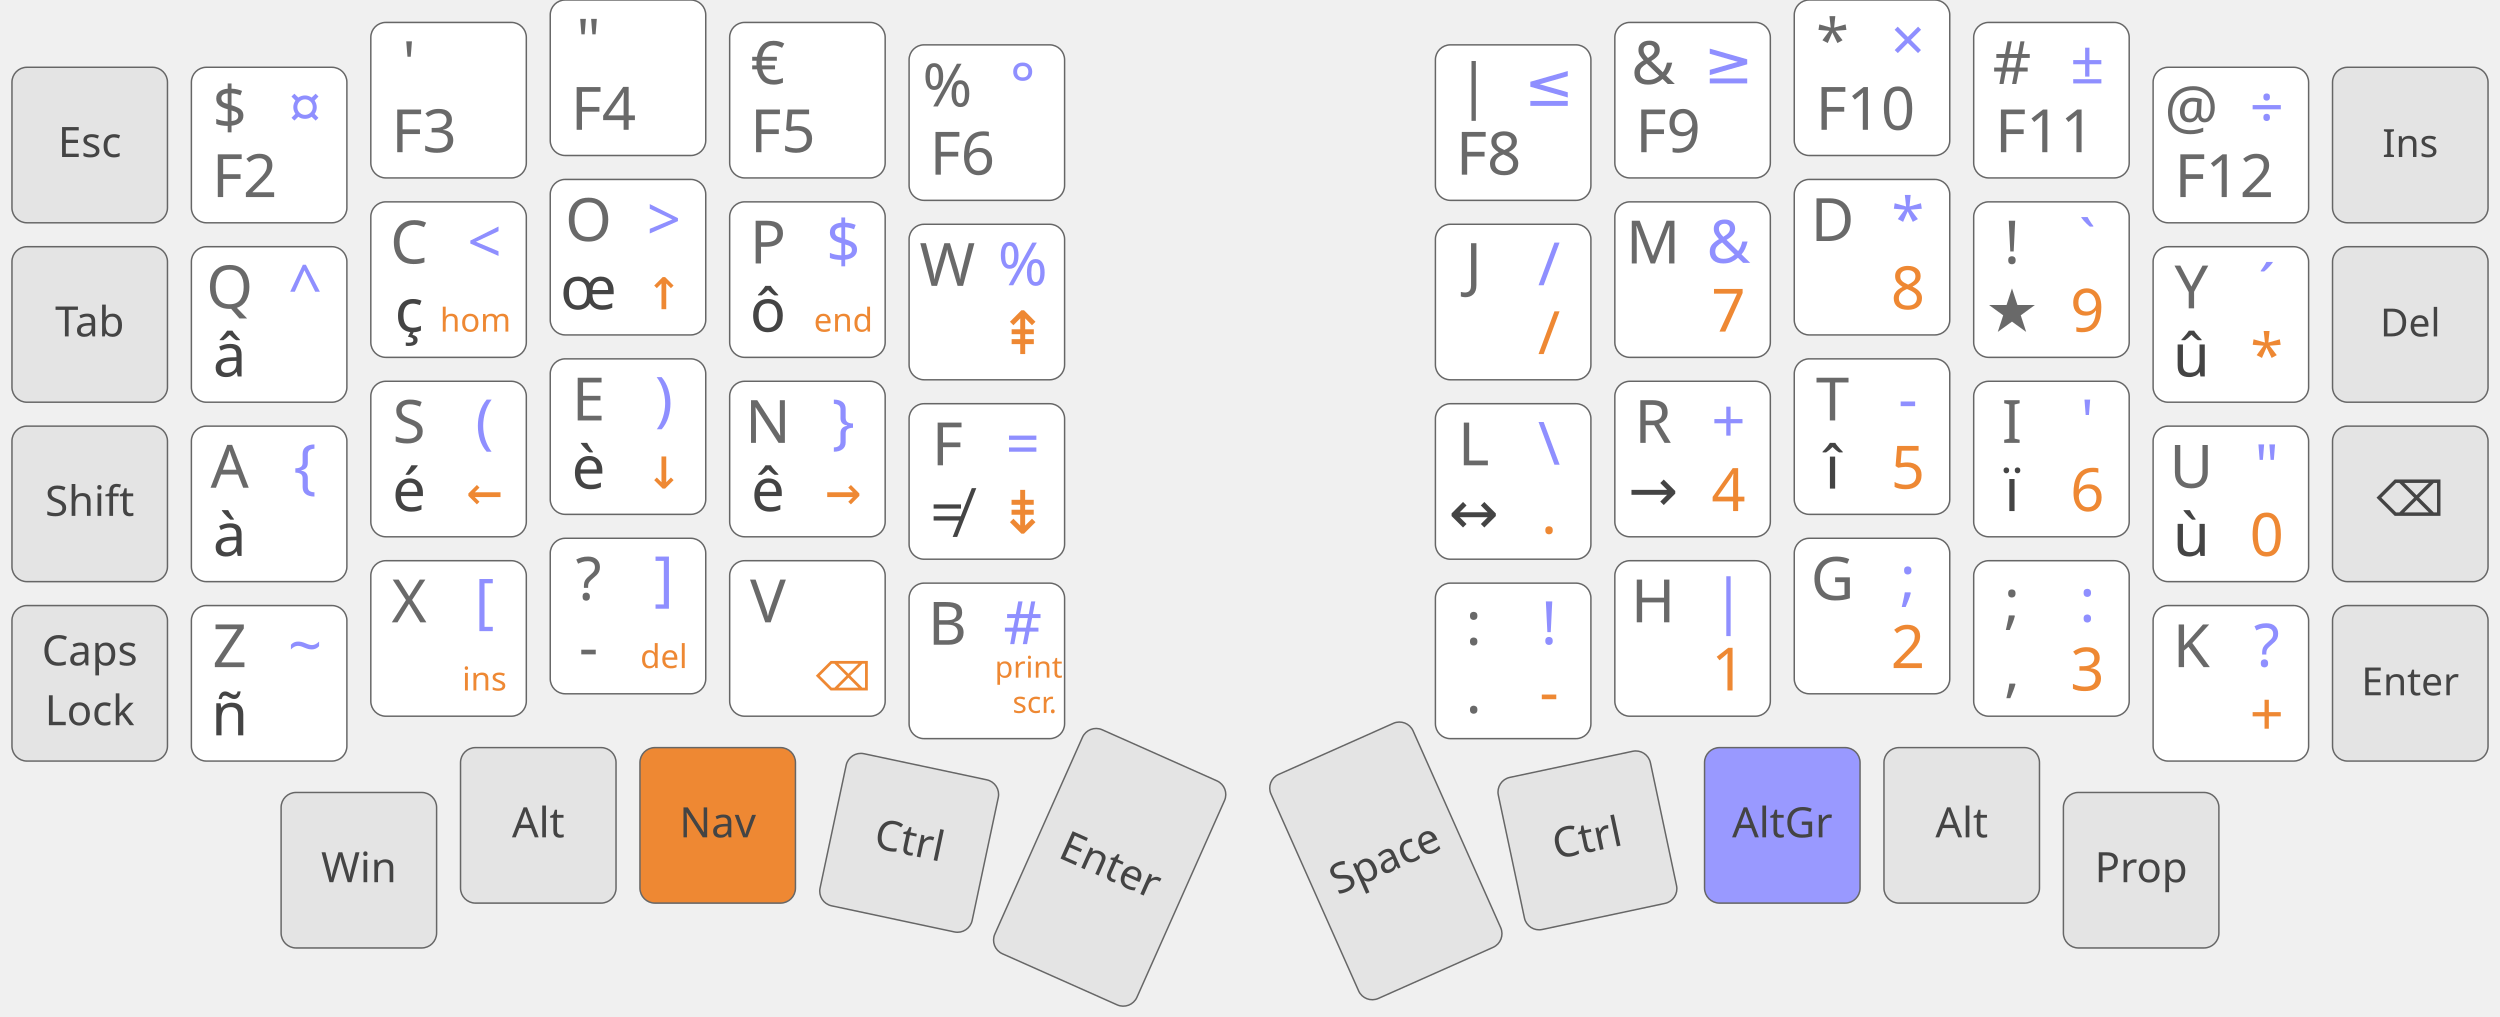
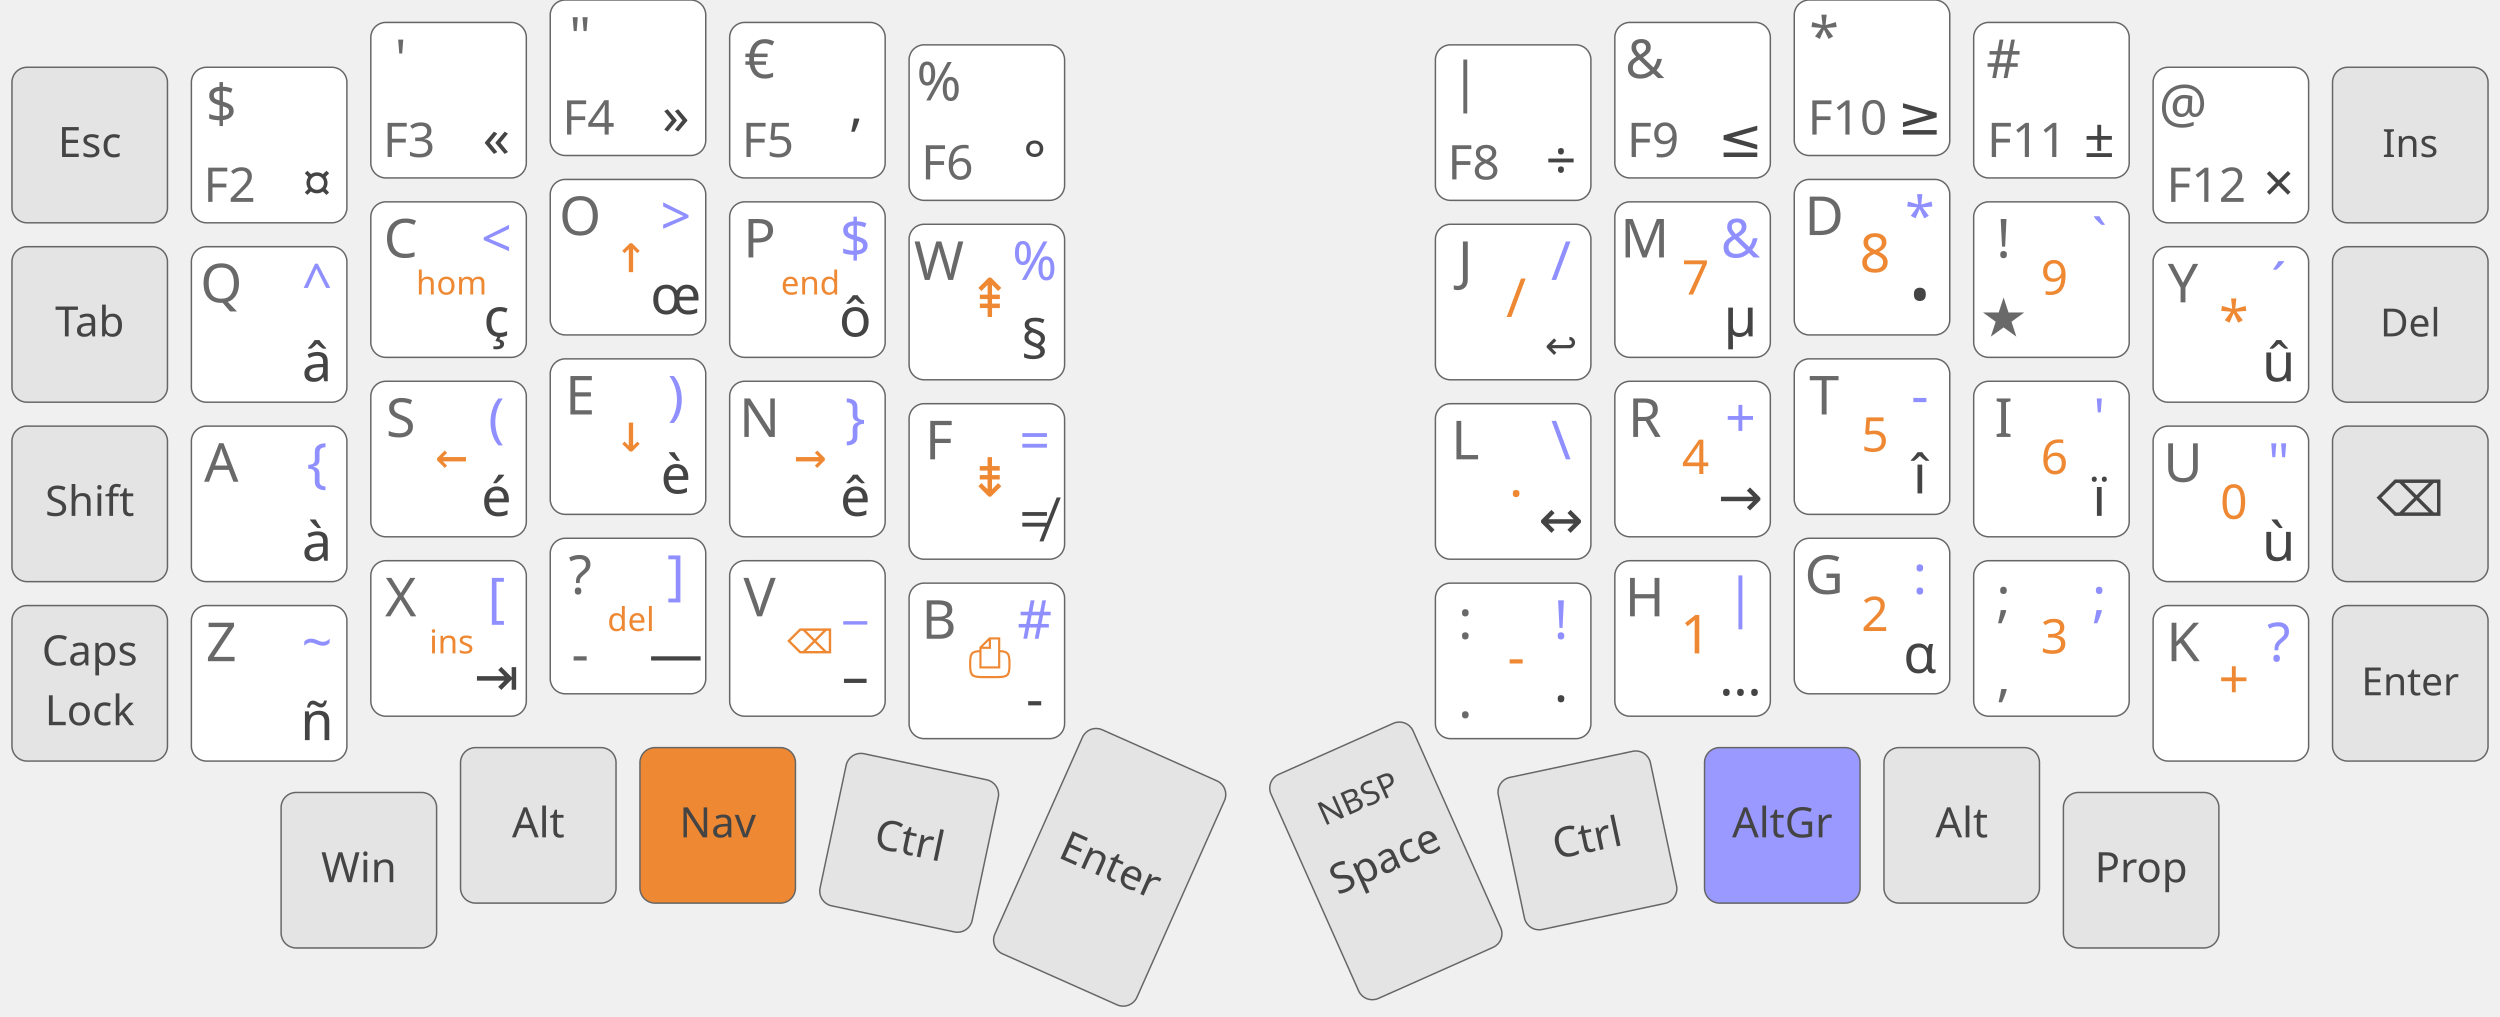
<svg xmlns="http://www.w3.org/2000/svg" viewBox="0 0 836 340">
  <style>
    :root {
      color-scheme: light dark;
    }
    rect, path {
      fill: #f8f8f8;
      fill: #fff;
      stroke: #666;
      stroke-width: .5px;
    }
    text {
      fill: #444;
-       font: normal 20px sans-serif;
+       font: normal 18px sans-serif;
      text-align: center;
      text-anchor: middle;
    }
+     .fn_x { font-size: 16px; }
+     .fn_xx { font-size: 16px; }
+     .nav.num { font-size: 16px; }

    .arrow { font-family: "Consolas", monospace; }
    .specialKey rect { fill: #e4e4e4; }
    .specialKey text { font-size: 14px; }
    .text            { font-size: 11px; }

    #left  { transform: translate(  4px, 60px); }
    #right { transform: translate(480px, 60px); }

    /* column stagger */

    .col_L { transform: translate(  0px, 22.5px); }
    .col_1 { transform: translate( 60px, 22.5px); }
    .col_2 { transform: translate(120px,  7.5px); }
    .col_3 { transform: translate(180px,  0.0px); }
    .col_4 { transform: translate(240px,  7.5px); }
    .col_5 { transform: translate(300px, 15.0px); }

    .col_6 { transform: translate(  0px, 15.0px); }
    .col_7 { transform: translate( 60px,  7.5px); }
    .col_8 { transform: translate(120px,  0.0px); }
    .col_9 { transform: translate(180px,  7.5px); }
    .col_0 { transform: translate(240px, 22.5px); }
    .col_R { transform: translate(300px, 22.5px); }

    /* XXX these thumb clusters have been positioned with magic numbers */

    .thb_1 { transform: translate( 90px, 205px); }
    .thb_2 { transform: translate(150px, 190px); }
    .thb_3 { transform: translate(210px, 190px); }
    .thb_4 { transform: translate(280px, 191px); }
    .thb_5 { transform: translate(360px, 182px); }
    .thb_4 g { transform: rotate(12deg); }
    .thb_5 g { transform: rotate(24deg); }

    .thb_0 { transform: translate(210px, 205px); }
    .thb_9 { transform: translate(150px, 190px); }
    .thb_8 { transform: translate( 90px, 190px); }
    .thb_7 { transform: translate( 20px, 201px); }
    .thb_6 { transform: translate(-57px, 201px); }
    .thb_7 g { transform: rotate(-12deg); }
    .thb_6 g { transform: rotate(-24deg); }

    #sym rect { fill: #99f; }
    #nav rect { fill: #e83; }
-     .sym { fill: #44f; transform: translate(0, -23px); }
-     .nav { fill: #e83; }
+     .sym { fill: #44f; }
+     .nav { fill: #e83; text-align: center; }

    .level1, .level2 { opacity: 0.8; }
    .sym             { opacity: 0.6; }

    @media (prefers-color-scheme: dark) {
      .specialKey rect { fill: #333; }
      rect, path       { fill: #444; }
      text             { fill: #bbb; }
      .accent          { fill: #6b6; }
      .sym             { fill: #99f; }
      #sym rect        { fill: #77d; }
      #sym text        { fill: navy; }
      #nav text        { fill: brown;}
    }
  </style>
  <g id="left">
    <g class="col_L specialKey">
      <g transform="translate(0 -60)">
        <rect width="52" height="52" rx="5" ry="5" />
        <text x="26" y="30">Esc</text>
      </g>
      <g transform="translate(0 0)">
        <rect width="52" height="52" rx="5" ry="5" />
        <text x="26" y="30">Tab</text>
      </g>
      <g transform="translate(0 60)">
        <rect width="52" height="52" rx="5" ry="5" />
        <text x="26" y="30">Shift</text>
      </g>
      <g transform="translate(0 120)">
        <rect width="52" height="52" rx="5" ry="5" />
        <text x="26" y="20">Caps</text>
        <text x="26" y="40">Lock</text>
      </g>
    </g>
    <g class="col_1">
      <g transform="translate(0 -60)">
        <rect width="52" height="52" rx="5" ry="5" />
-         <text x="17.8" y="43.4" class="level1">F2</text>
-         <text x="12.8" y="20.6" class="level2">$</text>
-         <text x="38.0" y="43.4" class="sym">¤</text>
-       </g>
-       <g transform="translate(0 0)">
-         <rect width="52" height="52" rx="5" ry="5" />
-         <text x="12.8" y="20.6" class="level2">Q</text>
-         <text x="12.8" y="43.4" class="accent">â</text>
-         <text x="38.0" y="43.4" class="sym">^</text>
-       </g>
-       <g transform="translate(0 60)">
-         <rect width="52" height="52" rx="5" ry="5" />
-         <text x="12.8" y="20.6" class="level2">A</text>
-         <text x="12.8" y="43.4" class="accent">à</text>
-         <text x="38.0" y="43.4" class="sym">{</text>
-       </g>
-       <g transform="translate(0 120)">
-         <rect width="52" height="52" rx="5" ry="5" />
-         <text x="12.8" y="20.6" class="level2">Z</text>
-         <text x="12.8" y="43.4" class="accent">ñ</text>
-         <text x="38.0" y="43.4" class="sym">~</text>
+         <text x="12.8" y="45.0" class="level1 fn_x">F2</text>
+         <text x="10.0" y="18.6" class="level2">$</text>
+         <text x="42.0" y="45.0" class="accent">¤</text>
+       </g>
+       <g transform="translate(0 0)">
+         <rect width="52" height="52" rx="5" ry="5" />
+         <text x="10.0" y="18.6" class="level2">Q</text>
+         <text x="42.0" y="45.0" class="accent">â</text>
+         <text x="42.0" y="18.6" class="sym">^</text>
+       </g>
+       <g transform="translate(0 60)">
+         <rect width="52" height="52" rx="5" ry="5" />
+         <text x="10.0" y="18.6" class="level2">A</text>
+         <text x="42.0" y="45.0" class="accent">à</text>
+         <text x="42.0" y="18.6" class="sym">{</text>
+       </g>
+       <g transform="translate(0 120)">
+         <rect width="52" height="52" rx="5" ry="5" />
+         <text x="10.0" y="18.6" class="level2">Z</text>
+         <text x="42.0" y="45.0" class="accent">ñ</text>
+         <text x="42.0" y="18.6" class="sym">~</text>
      </g>
    </g>
    <g class="col_2">
      <g transform="translate(0 -60)">
        <rect width="52" height="52" rx="5" ry="5" />
-         <text x="17.8" y="43.4" class="level1">F3</text>
-         <text x="12.8" y="20.6" class="level2">'</text>
-         <text x="38.0" y="43.4" class="sym">
-           </text>
-         <text x="12.8" y="28" class="accent">
-           </text>
-       </g>
-       <g transform="translate(0 0)">
-         <rect width="52" height="52" rx="5" ry="5" />
-         <text x="12.8" y="20.6" class="level2">C</text>
-         <text x="12.8" y="43.4" class="accent">ç</text>
-         <text x="38.0" y="43.4" class="sym">&lt;</text>
-         <text x="35.0" y="43.4" class="nav text">hom</text>
-       </g>
-       <g transform="translate(0 60)">
-         <rect width="52" height="52" rx="5" ry="5" />
-         <text x="12.8" y="20.6" class="level2">S</text>
-         <text x="12.8" y="43.4" class="accent">é</text>
-         <text x="38.0" y="43.4" class="sym">(</text>
-         <text x="38.0" y="43.4" class="nav arrow">←</text>
-       </g>
-       <g transform="translate(0 120)">
-         <rect width="52" height="52" rx="5" ry="5" />
-         <text x="12.8" y="20.6" class="level2">X</text>
-         <text x="12.8" y="43.4" class="accent">
-           </text>
-         <text x="38.0" y="43.4" class="sym">[</text>
-         <text x="38.0" y="43.4" class="nav text">ins</text>
+         <text x="12.8" y="45.0" class="level1 fn_x">F3</text>
+         <text x="10.0" y="18.6" class="level2">'</text>
+         <text x="42.0" y="45.0" class="accent">« </text>
+       </g>
+       <g transform="translate(0 0)">
+         <rect width="52" height="52" rx="5" ry="5" />
+         <text x="10.0" y="18.6" class="level2">C</text>
+         <text x="42.0" y="45.0" class="accent">ç</text>
+         <text x="42.0" y="18.6" class="sym">&lt;</text>
+         <text x="27.0" y="31.0" class="nav text">hom</text>
+       </g>
+       <g transform="translate(0 60)">
+         <rect width="52" height="52" rx="5" ry="5" />
+         <text x="10.0" y="18.6" class="level2">S</text>
+         <text x="42.0" y="45.0" class="accent">é</text>
+         <text x="42.0" y="18.6" class="sym">(</text>
+         <text x="27.0" y="31.0" class="nav arrow">←</text>
+       </g>
+       <g transform="translate(0 120)">
+         <rect width="52" height="52" rx="5" ry="5" />
+         <text x="10.0" y="18.6" class="level2">X</text>
+         <text x="42.0" y="18.6" class="sym">[</text>
+         <text x="42.0" y="45.0" class="accent">⇥ </text>
+         <text x="27.0" y="31.0" class="nav text">ins</text>
      </g>
    </g>
    <g class="col_3">
      <g transform="translate(0 -60)">
        <rect width="52" height="52" rx="5" ry="5" />
-         <text x="17.8" y="43.4" class="level1">F4</text>
-         <text x="12.8" y="20.6" class="level2">"</text>
-         <text x="38.0" y="43.4" class="sym">
-           </text>
-       </g>
-       <g transform="translate(0 0)">
-         <rect width="52" height="52" rx="5" ry="5" />
-         <text x="12.8" y="20.6" class="level2">O</text>
-         <text x="12.8" y="43.4" class="accent">œ</text>
-         <text x="38.0" y="43.4" class="sym">&gt;</text>
-         <text x="38.0" y="43.4" class="nav arrow">↑</text>
-       </g>
-       <g transform="translate(0 60)">
-         <rect width="52" height="52" rx="5" ry="5" />
-         <text x="12.8" y="20.6" class="level2">E</text>
-         <text x="12.8" y="43.4" class="accent">è</text>
-         <text x="38.0" y="43.4" class="sym">)</text>
-         <text x="38.0" y="43.4" class="nav arrow">↓</text>
-       </g>
-       <g transform="translate(0 120)">
-         <rect width="52" height="52" rx="5" ry="5" />
-         <text x="12.8" y="43.4" class="level1">-</text>
-         <text x="12.8" y="20.6" class="level2">?</text>
-         <text x="38.0" y="43.4" class="sym">]</text>
-         <text x="38.0" y="43.4" class="nav text">del</text>
+         <text x="12.8" y="45.0" class="level1 fn_x">F4</text>
+         <text x="10.0" y="18.6" class="level2">"</text>
+         <text x="42.0" y="45.0" class="accent">» </text>
+       </g>
+       <g transform="translate(0 0)">
+         <rect width="52" height="52" rx="5" ry="5" />
+         <text x="10.0" y="18.6" class="level2">O</text>
+         <text x="42.0" y="45.0" class="accent">œ</text>
+         <text x="42.0" y="18.6" class="sym">&gt;</text>
+         <text x="27.0" y="31.0" class="nav arrow">↑</text>
+       </g>
+       <g transform="translate(0 60)">
+         <rect width="52" height="52" rx="5" ry="5" />
+         <text x="10.0" y="18.6" class="level2">E</text>
+         <text x="42.0" y="45.0" class="accent">è</text>
+         <text x="42.0" y="18.6" class="sym">)</text>
+         <text x="27.0" y="31.0" class="nav arrow">↓</text>
+       </g>
+       <g transform="translate(0 120)">
+         <rect width="52" height="52" rx="5" ry="5" />
+         <text x="10.0" y="45.0" class="level1">-</text>
+         <text x="10.0" y="18.6" class="level2">?</text>
+         <text x="42.0" y="18.6" class="sym">]</text>
+         <text x="27.0" y="31.0" class="nav text">del</text>
+         <text x="42.0" y="45.0" class="accent">— </text>
      </g>
    </g>
    <g class="col_4">
      <g transform="translate(0 -60)">
        <rect width="52" height="52" rx="5" ry="5" />
-         <text x="17.8" y="43.4" class="level1">F5</text>
-         <text x="12.8" y="20.6" class="level2">€</text>
-       </g>
-       <g transform="translate(0 0)">
-         <rect width="52" height="52" rx="5" ry="5" />
-         <text x="12.8" y="20.6" class="level2">P</text>
-         <text x="12.8" y="43.4" class="accent">ô</text>
-         <text x="38.0" y="43.4" class="sym">$</text>
-         <text x="38.0" y="43.4" class="nav text">end</text>
-       </g>
-       <g transform="translate(0 60)">
-         <rect width="52" height="52" rx="5" ry="5" />
-         <text x="12.8" y="20.6" class="level2">N</text>
-         <text x="12.8" y="43.4" class="accent">ê</text>
-         <text x="38.0" y="43.4" class="sym">}</text>
-         <text x="38.0" y="43.4" class="nav arrow">→</text>
-       </g>
-       <g transform="translate(0 120)">
-         <rect width="52" height="52" rx="5" ry="5" />
-         <text x="12.8" y="20.6" class="level2">V</text>
-         <text x="12.8" y="43.4" class="accent">
-           </text>
-         <text x="38.0" y="43.4" class="sym">
-           </text>
-         <text x="38.0" y="43.4" class="nav" style="font-size: 13px;">⌫</text>
+         <text x="12.8" y="45.0" class="level1 fn_x">F5</text>
+         <text x="10.0" y="18.6" class="level2">€</text>
+         <text x="42.0" y="45.0" class="accent">’ </text>
+       </g>
+       <g transform="translate(0 0)">
+         <rect width="52" height="52" rx="5" ry="5" />
+         <text x="10.0" y="18.6" class="level2">P</text>
+         <text x="42.0" y="45.0" class="accent">ô</text>
+         <text x="42.0" y="18.6" class="sym">$</text>
+         <text x="27.0" y="31.0" class="nav text">end</text>
+       </g>
+       <g transform="translate(0 60)">
+         <rect width="52" height="52" rx="5" ry="5" />
+         <text x="10.0" y="18.6" class="level2">N</text>
+         <text x="42.0" y="45.0" class="accent">ê</text>
+         <text x="42.0" y="18.6" class="sym">}</text>
+         <text x="27.0" y="31.0" class="nav arrow">→</text>
+       </g>
+       <g transform="translate(0 120)">
+         <rect width="52" height="52" rx="5" ry="5" />
+         <text x="10.0" y="18.6" class="level2">V</text>
+         <text x="42.0" y="45.0" class="accent">– </text>
+         <text x="42.0" y="18.6" class="sym">_ </text>
+         <text x="27.0" y="31.0" class="nav text"> ⌫ </text>
      </g>
    </g>
    <g class="col_5">
      <g transform="translate(0 -60)">
        <rect width="52" height="52" rx="5" ry="5" />
-         <text x="17.8" y="43.4" class="level1">F6</text>
-         <text x="12.8" y="20.6" class="level2">%</text>
-         <text x="38.0" y="43.4" class="sym">°</text>
-       </g>
-       <g transform="translate(0 0)">
-         <rect width="52" height="52" rx="5" ry="5" />
-         <text x="12.8" y="20.6" class="level2">W</text>
-         <text x="12.8" y="43.4" class="accent">
-           </text>
-         <text x="38.0" y="43.4" class="sym">%</text>
-         <text x="38.0" y="43.4" class="nav">⇞</text>
-       </g>
-       <g transform="translate(0 60)">
-         <rect width="52" height="52" rx="5" ry="5" />
-         <text x="12.8" y="20.6" class="level2">F</text>
-         <text x="12.8" y="43.4" class="accent">≠</text>
-         <text x="38.0" y="43.4" class="sym">=</text>
-         <text x="38.0" y="43.4" class="nav">⇟</text>
-       </g>
-       <g transform="translate(0 120)">
-         <rect width="52" height="52" rx="5" ry="5" />
-         <text x="12.8" y="20.6" class="level2">B</text>
-         <text x="12.8" y="43.4" class="accent">
-           </text>
-         <text x="38.0" y="43.4" class="sym">#</text>
-         <text x="40.0" y="31.6" class="nav" style="font-size: 10px;">print</text>
-         <text x="42.0" y="43.4" class="nav" style="font-size: 10px;">scr.</text>
+         <text x="12.8" y="45.0" class="level1 fn_x">F6</text>
+         <text x="10.0" y="18.6" class="level2">%</text>
+         <text x="42.0" y="45.0" class="accent">°</text>
+       </g>
+       <g transform="translate(0 0)">
+         <rect width="52" height="52" rx="5" ry="5" />
+         <text x="10.0" y="18.6" class="level2">W</text>
+         <text x="42.0" y="45.0" class="accent">§ </text>
+         <text x="42.0" y="18.6" class="sym">%</text>
+         <text x="27.0" y="31.0" class="nav">⇞</text>
+       </g>
+       <g transform="translate(0 60)">
+         <rect width="52" height="52" rx="5" ry="5" />
+         <text x="10.0" y="18.6" class="level2">F</text>
+         <text x="42.0" y="45.0" class="accent">≠</text>
+         <text x="42.0" y="18.6" class="sym">=</text>
+         <text x="27.0" y="31.0" class="nav">⇟</text>
+       </g>
+       <g transform="translate(0 120)">
+         <rect width="52" height="52" rx="5" ry="5" />
+         <text x="10.0" y="18.6" class="level2">B</text>
+         <text x="42.0" y="18.6" class="sym">#</text>
+         <text x="27.0" y="31.0" class="nav">⎙ </text>
+         <text x="42.0" y="45.0" class="accent">‑ </text>
      </g>
    </g>
    <g class="thb_1 specialKey">
      <g>
        <rect width="52" height="52" rx="5" ry="5" />
        <text x="26" y="30">Win</text>
      </g>
    </g>
    <g class="thb_2 specialKey">
      <g>
        <rect width="52" height="52" rx="5" ry="5" />
        <text x="26" y="30">Alt</text>
      </g>
    </g>
    <g class="thb_3 specialKey" id="nav">
      <g>
        <rect width="52" height="52" rx="5" ry="5" />
        <text x="26" y="30">Nav</text>
      </g>
    </g>
    <g class="thb_4 specialKey">
      <g>
        <rect width="52" height="52" rx="5" ry="5" />
        <text x="26" y="30">Ctrl</text>
      </g>
    </g>
    <g class="thb_5 specialKey">
      <g>
        <rect width="52" height="82" rx="5" ry="5" />
        <text x="26" y="45">Enter</text>
      </g>
    </g>
  </g>
  <g id="right">
    <g class="col_6">
      <g transform="translate(0 -60)">
        <rect width="52" height="52" rx="5" ry="5" />
-         <text x="17.8" y="43.4" class="level1">F8</text>
-         <text x="12.8" y="20.6" class="level2">|</text>
-         <text x="38.0" y="43.4" class="sym">≤</text>
-       </g>
-       <g transform="translate(0 0)">
-         <rect width="52" height="52" rx="5" ry="5" />
-         <text x="12.8" y="20.6" class="level2">J</text>
-         <text x="12.8" y="43.4" class="accent" style="font-size: 13px;">
-           </text>
-         <text x="38.0" y="43.4" class="sym">/</text>
-         <text x="38.0" y="43.4" class="nav">/</text>
-       </g>
-       <g transform="translate(0 60)">
-         <rect width="52" height="52" rx="5" ry="5" />
-         <text x="12.8" y="20.6" class="level2">L</text>
-         <text x="12.8" y="43.4" class="accent">↔</text>
-         <text x="38.0" y="43.4" class="sym">\</text>
-         <text x="38.0" y="43.4" class="nav">.</text>
-       </g>
-       <g transform="translate(0 120)">
-         <rect width="52" height="52" rx="5" ry="5" />
-         <text x="12.8" y="43.4" class="level1">.</text>
-         <text x="12.8" y="20.6" class="level2">:</text>
-         <text x="38.0" y="43.4" class="sym">!</text>
-         <text x="38.0" y="43.4" class="nav">-</text>
+         <text x="12.8" y="45.0" class="level1 fn_x">F8</text>
+         <text x="10.0" y="18.6" class="level2">|</text>
+         <text x="42.0" y="45.0" class="accent">÷</text>
+       </g>
+       <g transform="translate(0 0)">
+         <rect width="52" height="52" rx="5" ry="5" />
+         <text x="10.0" y="18.6" class="level2">J</text>
+         <text x="42.0" y="45.0" class="accent" style="font-size: 13px;">↩ </text>
+         <text x="42.0" y="18.6" class="sym">/</text>
+         <text x="27.0" y="31.0" class="nav">/</text>
+       </g>
+       <g transform="translate(0 60)">
+         <rect width="52" height="52" rx="5" ry="5" />
+         <text x="10.0" y="18.6" class="level2">L</text>
+         <text x="42.0" y="45.0" class="accent">↔</text>
+         <text x="42.0" y="18.6" class="sym">\</text>
+         <text x="27.0" y="31.0" class="nav">.</text>
+       </g>
+       <g transform="translate(0 120)">
+         <rect width="52" height="52" rx="5" ry="5" />
+         <text x="10.0" y="45.0" class="level1">.</text>
+         <text x="10.0" y="18.6" class="level2">:</text>
+         <text x="42.0" y="18.6" class="sym">!</text>
+         <text x="42.0" y="45.0" class="accent">· </text>
+         <text x="27.0" y="31.0" class="nav">-</text>
      </g>
    </g>
    <g class="col_7">
      <g transform="translate(0 -60)">
        <rect width="52" height="52" rx="5" ry="5" />
-         <text x="17.8" y="43.4" class="level1">F9</text>
-         <text x="12.8" y="20.6" class="level2">&amp;</text>
-         <text x="38.0" y="43.4" class="sym">≥</text>
-       </g>
-       <g transform="translate(0 0)">
-         <rect width="52" height="52" rx="5" ry="5" />
-         <text x="12.8" y="20.6" class="level2">M</text>
-         <text x="12.8" y="43.4" class="accent">
-           </text>
-         <text x="38.0" y="43.4" class="sym">&amp;</text>
-         <text x="38.0" y="43.4" class="nav">7</text>
-       </g>
-       <g transform="translate(0 60)">
-         <rect width="52" height="52" rx="5" ry="5" />
-         <text x="12.8" y="20.6" class="level2">R</text>
-         <text x="12.8" y="43.4" class="accent">→</text>
-         <text x="38.0" y="43.4" class="sym">+</text>
-         <text x="38.0" y="43.4" class="nav">4</text>
-       </g>
-       <g transform="translate(0 120)">
-         <rect width="52" height="52" rx="5" ry="5" />
-         <text x="12.8" y="20.6" class="level2">H</text>
-         <text x="12.8" y="43.4" class="accent">
-           </text>
-         <text x="38.0" y="43.4" class="sym">|</text>
-         <text x="38.0" y="43.4" class="nav">1</text>
+         <text x="12.8" y="45.0" class="level1 fn_x">F9</text>
+         <text x="10.0" y="18.6" class="level2">&amp;</text>
+         <text x="42.0" y="45.0" class="accent">≤</text>
+       </g>
+       <g transform="translate(0 0)">
+         <rect width="52" height="52" rx="5" ry="5" />
+         <text x="10.0" y="18.6" class="level2">M</text>
+         <text x="42.0" y="45.0" class="accent">µ </text>
+         <text x="42.0" y="18.6" class="sym">&amp;</text>
+         <text x="27.0" y="31.0" class="nav num">7</text>
+       </g>
+       <g transform="translate(0 60)">
+         <rect width="52" height="52" rx="5" ry="5" />
+         <text x="10.0" y="18.6" class="level2">R</text>
+         <text x="42.0" y="45.0" class="accent">→</text>
+         <text x="42.0" y="18.6" class="sym">+</text>
+         <text x="27.0" y="31.0" class="nav num">4</text>
+       </g>
+       <g transform="translate(0 120)">
+         <rect width="52" height="52" rx="5" ry="5" />
+         <text x="10.0" y="18.6" class="level2">H</text>
+         <text x="42.0" y="45.0" class="accent">… </text>
+         <text x="42.0" y="18.6" class="sym">|</text>
+         <text x="27.0" y="31.0" class="nav">1</text>
      </g>
    </g>
    <g class="col_8">
      <g transform="translate(0 -60)">
        <rect width="52" height="52" rx="5" ry="5" />
-         <text x="23.8" y="43.4" class="level1">F10</text>
-         <text x="12.8" y="20.6" class="level2">*</text>
-         <text x="38.0" y="43.4" class="sym">×</text>
-         <text x="12.8" y="28" class="accent">
-           </text>
-       </g>
-       <g transform="translate(0 0)">
-         <rect width="52" height="52" rx="5" ry="5" />
-         <text x="12.8" y="20.6" class="level2">D</text>
-         <text x="38.0" y="43.4" class="sym">*</text>
-         <text x="12.8" y="43.4" class="accent">
-           </text>
-         <text x="38.0" y="43.4" class="nav">8</text>
-       </g>
-       <g transform="translate(0 60)">
-         <rect width="52" height="52" rx="5" ry="5" />
-         <text x="12.8" y="20.6" class="level2">T</text>
-         <text x="12.8" y="43.4" class="accent">î</text>
-         <text x="38.0" y="43.4" class="sym">-</text>
-         <text x="38.0" y="43.4" class="nav">5</text>
-       </g>
-       <g transform="translate(0 120)">
-         <rect width="52" height="52" rx="5" ry="5" />
-         <text x="12.8" y="20.6" class="level2">G</text>
-         <text x="12.8" y="43.4" class="accent">
-           </text>
-         <text x="38.0" y="43.4" class="sym">;</text>
-         <text x="38.0" y="43.4" class="nav">2</text>
+         <text x="17.8" y="45.0" class="level1 fn_xx">F10</text>
+         <text x="10.0" y="18.6" class="level2">*</text>
+         <text x="42.0" y="45.0" class="accent">≥</text>
+       </g>
+       <g transform="translate(0 0)">
+         <rect width="52" height="52" rx="5" ry="5" />
+         <text x="10.0" y="18.6" class="level2">D</text>
+         <text x="42.0" y="18.6" class="sym">*</text>
+         <text x="42.0" y="45.0" class="accent">• </text>
+         <text x="27.0" y="31.0" class="nav">8</text>
+       </g>
+       <g transform="translate(0 60)">
+         <rect width="52" height="52" rx="5" ry="5" />
+         <text x="10.0" y="18.6" class="level2">T</text>
+         <text x="42.0" y="45.0" class="accent">î</text>
+         <text x="42.0" y="18.6" class="sym">-</text>
+         <text x="27.0" y="31.0" class="nav num">5</text>
+       </g>
+       <g transform="translate(0 120)">
+         <rect width="52" height="52" rx="5" ry="5" />
+         <text x="10.0" y="18.6" class="level2">G</text>
+         <text x="42.0" y="45.0" class="accent">α </text>
+         <text x="42.0" y="18.6" class="sym">:</text>
+         <text x="27.0" y="31.0" class="nav num">2</text>
      </g>
    </g>
    <g class="col_9">
      <g transform="translate(0 -60)">
        <rect width="52" height="52" rx="5" ry="5" />
-         <text x="23.8" y="43.4" class="level1">F11</text>
-         <text x="12.8" y="20.6" class="level2">#</text>
-         <text x="38.0" y="43.4" class="sym">±</text>
-       </g>
-       <g transform="translate(0 0)">
-         <rect width="52" height="52" rx="5" ry="5" />
-         <text x="12.8" y="43.4" class="level1 accent">★</text>
-         <text x="12.8" y="20.6" class="level2">!</text>
-         <text x="38.0" y="43.4" class="sym">`</text>
-         <text x="38.0" y="43.4" class="nav">9</text>
-       </g>
-       <g transform="translate(0 60)">
-         <rect width="52" height="52" rx="5" ry="5" />
-         <text x="12.8" y="20.6" class="level2">I</text>
-         <text x="12.8" y="43.4" class="accent">ï</text>
-         <text x="38.0" y="43.4" class="sym">'</text>
-         <text x="38.0" y="43.4" class="nav">6</text>
-       </g>
-       <g transform="translate(0 120)">
-         <rect width="52" height="52" rx="5" ry="5" />
-         <text x="12.8" y="43.4" class="level1">,</text>
-         <text x="12.8" y="20.6" class="level2">;</text>
-         <text x="38.0" y="43.4" class="sym">:</text>
-         <text x="38.0" y="43.4" class="nav">3</text>
+         <text x="17.8" y="45.0" class="level1 fn_xx">F11</text>
+         <text x="10.0" y="18.6" class="level2">#</text>
+         <text x="42.0" y="45.0" class="accent">±</text>
+       </g>
+       <g transform="translate(0 0)">
+         <rect width="52" height="52" rx="5" ry="5" />
+         <text x="10.0" y="45.0" class="level1 accent">★</text>
+         <text x="10.0" y="18.6" class="level2">!</text>
+         <text x="42.0" y="18.6" class="sym">`</text>
+         <text x="27.0" y="31.0" class="nav num">9</text>
+       </g>
+       <g transform="translate(0 60)">
+         <rect width="52" height="52" rx="5" ry="5" />
+         <text x="10.0" y="18.6" class="level2">I</text>
+         <text x="42.0" y="45.0" class="accent">ï</text>
+         <text x="42.0" y="18.6" class="sym">'</text>
+         <text x="27.0" y="31.0" class="nav num">6</text>
+       </g>
+       <g transform="translate(0 120)">
+         <rect width="52" height="52" rx="5" ry="5" />
+         <text x="10.0" y="45.0" class="level1">,</text>
+         <text x="10.0" y="18.6" class="level2">;</text>
+         <text x="42.0" y="18.6" class="sym">;</text>
+         <text x="27.0" y="31.0" class="nav num">3</text>
      </g>
    </g>
    <g class="col_0">
      <g transform="translate(0 -60)">
        <rect width="52" height="52" rx="5" ry="5" />
-         <text x="23.8" y="43.4" class="level1">F12</text>
-         <text x="12.8" y="20.6" class="level2">@</text>
-         <text x="38.0" y="43.4" class="sym">÷</text>
-       </g>
-       <g transform="translate(0 0)">
-         <rect width="52" height="52" rx="5" ry="5" />
-         <text x="12.8" y="20.6" class="level2">Y</text>
-         <text x="12.8" y="43.4" class="accent">û</text>
-         <text x="38.0" y="43.4" class="sym">´</text>
-         <text x="38.0" y="43.4" class="nav">*</text>
-       </g>
-       <g transform="translate(0 60)">
-         <rect width="52" height="52" rx="5" ry="5" />
-         <text x="12.8" y="20.6" class="level2">U</text>
-         <text x="12.8" y="43.4" class="accent">ù</text>
-         <text x="38.0" y="43.4" class="sym">"</text>
-         <text x="38.0" y="43.4" class="nav">0</text>
-       </g>
-       <g transform="translate(0 120)">
-         <rect width="52" height="52" rx="5" ry="5" />
-         <text x="12.8" y="20.6" class="level2">K</text>
-         <text x="38.0" y="43.4" class="sym">?</text>
-         <text x="38.0" y="43.4" class="nav">+</text>
+         <text x="17.8" y="45.0" class="level1 fn_xx">F12</text>
+         <text x="10.0" y="18.6" class="level2">@</text>
+         <text x="42.0" y="45.0" class="accent">×</text>
+       </g>
+       <g transform="translate(0 0)">
+         <rect width="52" height="52" rx="5" ry="5" />
+         <text x="10.0" y="18.6" class="level2">Y</text>
+         <text x="42.0" y="45.0" class="accent">û</text>
+         <text x="42.0" y="18.6" class="sym">´</text>
+         <text x="27.0" y="31.0" class="nav">*</text>
+       </g>
+       <g transform="translate(0 60)">
+         <rect width="52" height="52" rx="5" ry="5" />
+         <text x="10.0" y="18.6" class="level2">U</text>
+         <text x="42.0" y="45.0" class="accent">ù</text>
+         <text x="42.0" y="18.6" class="sym">"</text>
+         <text x="27.0" y="31.0" class="nav num">0</text>
+       </g>
+       <g transform="translate(0 120)">
+         <rect width="52" height="52" rx="5" ry="5" />
+         <text x="10.0" y="18.6" class="level2">K</text>
+         <text x="42.0" y="18.6" class="sym">?</text>
+         <text x="27.0" y="31.0" class="nav">+</text>
      </g>
    </g>
    <g class="col_R specialKey">
      <g transform="translate(0 -60)">
        <rect width="52" height="52" rx="5" ry="5" />
        <text x="26" y="30" style="font-size: 13px;">Ins</text>
      </g>
      <g transform="translate(0 0)">
        <rect width="52" height="52" rx="5" ry="5" />
        <text x="26" y="30" style="font-size: 13px;">Del</text>
      </g>
      <g transform="translate(0 60)">
        <rect width="52" height="52" rx="5" ry="5" />
        <text x="26" y="30" style="font-size: 16px;">⌫</text>
      </g>
      <g transform="translate(0 120)">
        <rect width="52" height="52" rx="5" ry="5" />
        <text x="26" y="30" style="font-size: 13px;">Enter</text>
      </g>
    </g>
    <g class="thb_6 specialKey">
      <g>
        <rect width="52" height="82" rx="5" ry="5" />
-         <text x="26" y="22" style="font-size: 11px;">
-           </text>
+         <text x="26" y="22" style="font-size: 11px;">NBSP </text>
        <text x="26" y="45">Space</text>
      </g>
    </g>
    <g class="thb_7 specialKey">
      <g>
        <rect width="52" height="52" rx="5" ry="5" />
        <text x="26" y="30">Ctrl</text>
      </g>
    </g>
    <g class="thb_8 specialKey" id="sym">
      <g>
        <rect width="52" height="52" rx="5" ry="5" />
        <text x="26" y="30">AltGr</text>
      </g>
    </g>
    <g class="thb_9 specialKey">
      <g>
        <rect width="52" height="52" rx="5" ry="5" />
        <text x="26" y="30">Alt</text>
      </g>
    </g>
    <g class="thb_0 specialKey">
      <g>
        <rect width="52" height="52" rx="5" ry="5" />
        <text x="26" y="30">Prop</text>
      </g>
    </g>
  </g>
</svg>
